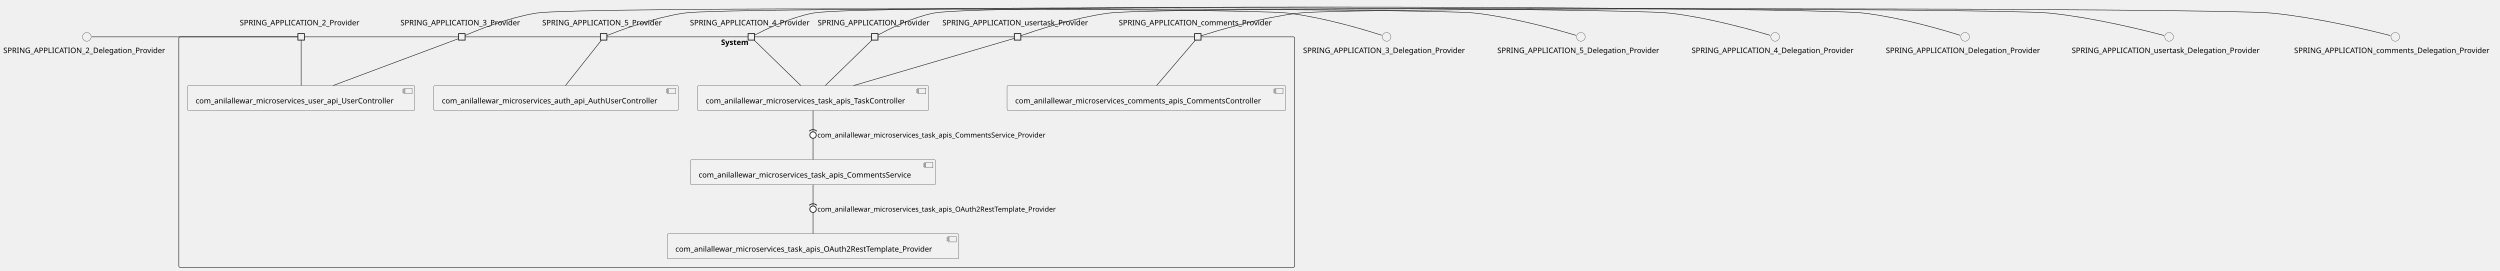
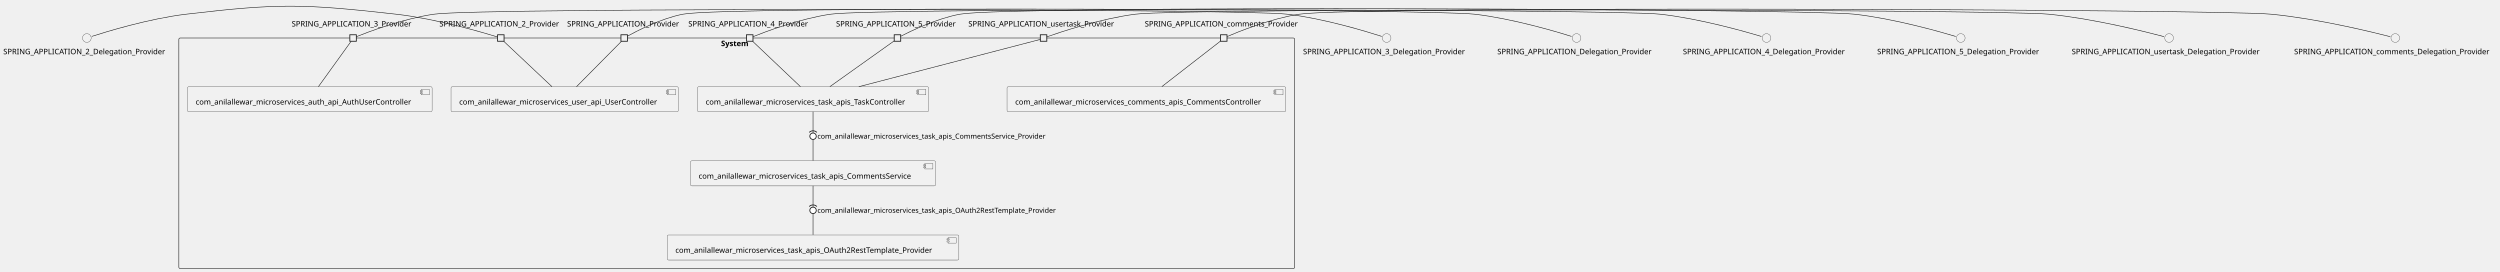
- <svg xmlns="http://www.w3.org/2000/svg" xmlns:xlink="http://www.w3.org/1999/xlink" contentStyleType="text/css" height="500px" preserveAspectRatio="none" style="width:4620px;height:500px;background:#FFFFFF;" version="1.1" viewBox="0 0 4620 500" width="4620px" zoomAndPan="magnify">
+ <svg xmlns="http://www.w3.org/2000/svg" xmlns:xlink="http://www.w3.org/1999/xlink" contentStyleType="text/css" height="502px" preserveAspectRatio="none" style="width:4620px;height:502px;background:#FFFFFF;" version="1.1" viewBox="0 0 4620 502" width="4620px" zoomAndPan="magnify">
  <defs />
  <g>
    <g id="cluster_System">
-       <rect fill="none" height="426" rx="2.5" ry="2.5" style="stroke:#181818;stroke-width:1.0;" width="2062" x="330.5" y="68.11" />
-       <text fill="#000000" font-family="sans-serif" font-size="14" font-weight="bold" lengthAdjust="spacing" textLength="58" x="1332.5" y="83.105">System</text>
+       <rect fill="none" height="426" rx="2.5" ry="2.5" style="stroke:#181818;stroke-width:1.0;" width="2062" x="330.5" y="70.24" />
+       <text fill="#000000" font-family="sans-serif" font-size="14" font-weight="bold" lengthAdjust="spacing" textLength="58" x="1332.5" y="85.235">System</text>
    </g>
    <g id="elem_com_anilallewar_microservices_auth_api_AuthUserController">
-       <a href="anilallewar-microservices-basics-spring-boot.repository#_0IQ9-lw-Ee-kecl3toQxhg" target="_top" title="anilallewar-microservices-basics-spring-boot.repository#_0IQ9-lw-Ee-kecl3toQxhg" xlink:actuate="onRequest" xlink:href="anilallewar-microservices-basics-spring-boot.repository#_0IQ9-lw-Ee-kecl3toQxhg" xlink:show="new" xlink:title="anilallewar-microservices-basics-spring-boot.repository#_0IQ9-lw-Ee-kecl3toQxhg" xlink:type="simple">
-         <rect fill="#F1F1F1" height="46.297" rx="2.5" ry="2.5" style="stroke:#181818;stroke-width:0.5;" width="452" x="801.5" y="158.11" />
-         <rect fill="#F1F1F1" height="10" style="stroke:#181818;stroke-width:0.5;" width="15" x="1233.5" y="163.11" />
-         <rect fill="#F1F1F1" height="2" style="stroke:#181818;stroke-width:0.5;" width="4" x="1231.5" y="165.11" />
-         <rect fill="#F1F1F1" height="2" style="stroke:#181818;stroke-width:0.5;" width="4" x="1231.5" y="169.11" />
-         <text fill="#000000" font-family="sans-serif" font-size="14" lengthAdjust="spacing" textLength="412" x="816.5" y="191.105">com_anilallewar_microservices_auth_api_AuthUserController</text>
+       <a href="anilallewar-microservices-basics-spring-boot.repository#_W1q-1l0IEe-HIKf7OwCM7A" target="_top" title="anilallewar-microservices-basics-spring-boot.repository#_W1q-1l0IEe-HIKf7OwCM7A" xlink:actuate="onRequest" xlink:href="anilallewar-microservices-basics-spring-boot.repository#_W1q-1l0IEe-HIKf7OwCM7A" xlink:show="new" xlink:title="anilallewar-microservices-basics-spring-boot.repository#_W1q-1l0IEe-HIKf7OwCM7A" xlink:type="simple">
+         <rect fill="#F1F1F1" height="46.297" rx="2.5" ry="2.5" style="stroke:#181818;stroke-width:0.5;" width="452" x="346.5" y="160.24" />
+         <rect fill="#F1F1F1" height="10" style="stroke:#181818;stroke-width:0.5;" width="15" x="778.5" y="165.24" />
+         <rect fill="#F1F1F1" height="2" style="stroke:#181818;stroke-width:0.5;" width="4" x="776.5" y="167.24" />
+         <rect fill="#F1F1F1" height="2" style="stroke:#181818;stroke-width:0.5;" width="4" x="776.5" y="171.24" />
+         <text fill="#000000" font-family="sans-serif" font-size="14" lengthAdjust="spacing" textLength="412" x="361.5" y="193.235">com_anilallewar_microservices_auth_api_AuthUserController</text>
      </a>
    </g>
    <g id="elem_com_anilallewar_microservices_comments_apis_CommentsController">
-       <a href="anilallewar-microservices-basics-spring-boot.repository#_0IQ9-lw-Ee-kecl3toQxhg" target="_top" title="anilallewar-microservices-basics-spring-boot.repository#_0IQ9-lw-Ee-kecl3toQxhg" xlink:actuate="onRequest" xlink:href="anilallewar-microservices-basics-spring-boot.repository#_0IQ9-lw-Ee-kecl3toQxhg" xlink:show="new" xlink:title="anilallewar-microservices-basics-spring-boot.repository#_0IQ9-lw-Ee-kecl3toQxhg" xlink:type="simple">
-         <rect fill="#F1F1F1" height="46.297" rx="2.5" ry="2.5" style="stroke:#181818;stroke-width:0.5;" width="515" x="1861" y="158.11" />
-         <rect fill="#F1F1F1" height="10" style="stroke:#181818;stroke-width:0.5;" width="15" x="2356" y="163.11" />
-         <rect fill="#F1F1F1" height="2" style="stroke:#181818;stroke-width:0.5;" width="4" x="2354" y="165.11" />
-         <rect fill="#F1F1F1" height="2" style="stroke:#181818;stroke-width:0.5;" width="4" x="2354" y="169.11" />
-         <text fill="#000000" font-family="sans-serif" font-size="14" lengthAdjust="spacing" textLength="475" x="1876" y="191.105">com_anilallewar_microservices_comments_apis_CommentsController</text>
+       <a href="anilallewar-microservices-basics-spring-boot.repository#_W1q-1l0IEe-HIKf7OwCM7A" target="_top" title="anilallewar-microservices-basics-spring-boot.repository#_W1q-1l0IEe-HIKf7OwCM7A" xlink:actuate="onRequest" xlink:href="anilallewar-microservices-basics-spring-boot.repository#_W1q-1l0IEe-HIKf7OwCM7A" xlink:show="new" xlink:title="anilallewar-microservices-basics-spring-boot.repository#_W1q-1l0IEe-HIKf7OwCM7A" xlink:type="simple">
+         <rect fill="#F1F1F1" height="46.297" rx="2.5" ry="2.5" style="stroke:#181818;stroke-width:0.5;" width="515" x="1861" y="160.24" />
+         <rect fill="#F1F1F1" height="10" style="stroke:#181818;stroke-width:0.5;" width="15" x="2356" y="165.24" />
+         <rect fill="#F1F1F1" height="2" style="stroke:#181818;stroke-width:0.5;" width="4" x="2354" y="167.24" />
+         <rect fill="#F1F1F1" height="2" style="stroke:#181818;stroke-width:0.5;" width="4" x="2354" y="171.24" />
+         <text fill="#000000" font-family="sans-serif" font-size="14" lengthAdjust="spacing" textLength="475" x="1876" y="193.235">com_anilallewar_microservices_comments_apis_CommentsController</text>
      </a>
    </g>
    <g id="elem_com_anilallewar_microservices_task_apis_CommentsService">
-       <a href="anilallewar-microservices-basics-spring-boot.repository#_0IQ9-lw-Ee-kecl3toQxhg" target="_top" title="anilallewar-microservices-basics-spring-boot.repository#_0IQ9-lw-Ee-kecl3toQxhg" xlink:actuate="onRequest" xlink:href="anilallewar-microservices-basics-spring-boot.repository#_0IQ9-lw-Ee-kecl3toQxhg" xlink:show="new" xlink:title="anilallewar-microservices-basics-spring-boot.repository#_0IQ9-lw-Ee-kecl3toQxhg" xlink:type="simple">
-         <rect fill="#F1F1F1" height="46.297" rx="2.5" ry="2.5" style="stroke:#181818;stroke-width:0.5;" width="453" x="1276" y="295.11" />
-         <rect fill="#F1F1F1" height="10" style="stroke:#181818;stroke-width:0.5;" width="15" x="1709" y="300.11" />
-         <rect fill="#F1F1F1" height="2" style="stroke:#181818;stroke-width:0.5;" width="4" x="1707" y="302.11" />
-         <rect fill="#F1F1F1" height="2" style="stroke:#181818;stroke-width:0.5;" width="4" x="1707" y="306.11" />
-         <text fill="#000000" font-family="sans-serif" font-size="14" lengthAdjust="spacing" textLength="413" x="1291" y="328.105">com_anilallewar_microservices_task_apis_CommentsService</text>
+       <a href="anilallewar-microservices-basics-spring-boot.repository#_W1q-1l0IEe-HIKf7OwCM7A" target="_top" title="anilallewar-microservices-basics-spring-boot.repository#_W1q-1l0IEe-HIKf7OwCM7A" xlink:actuate="onRequest" xlink:href="anilallewar-microservices-basics-spring-boot.repository#_W1q-1l0IEe-HIKf7OwCM7A" xlink:show="new" xlink:title="anilallewar-microservices-basics-spring-boot.repository#_W1q-1l0IEe-HIKf7OwCM7A" xlink:type="simple">
+         <rect fill="#F1F1F1" height="46.297" rx="2.5" ry="2.5" style="stroke:#181818;stroke-width:0.5;" width="453" x="1276" y="297.24" />
+         <rect fill="#F1F1F1" height="10" style="stroke:#181818;stroke-width:0.5;" width="15" x="1709" y="302.24" />
+         <rect fill="#F1F1F1" height="2" style="stroke:#181818;stroke-width:0.5;" width="4" x="1707" y="304.24" />
+         <rect fill="#F1F1F1" height="2" style="stroke:#181818;stroke-width:0.5;" width="4" x="1707" y="308.24" />
+         <text fill="#000000" font-family="sans-serif" font-size="14" lengthAdjust="spacing" textLength="413" x="1291" y="330.235">com_anilallewar_microservices_task_apis_CommentsService</text>
      </a>
    </g>
    <g id="elem_com_anilallewar_microservices_task_apis_OAuth2RestTemplate_Provider">
-       <a href="anilallewar-microservices-basics-spring-boot.repository#_0IQ9-lw-Ee-kecl3toQxhg" target="_top" title="anilallewar-microservices-basics-spring-boot.repository#_0IQ9-lw-Ee-kecl3toQxhg" xlink:actuate="onRequest" xlink:href="anilallewar-microservices-basics-spring-boot.repository#_0IQ9-lw-Ee-kecl3toQxhg" xlink:show="new" xlink:title="anilallewar-microservices-basics-spring-boot.repository#_0IQ9-lw-Ee-kecl3toQxhg" xlink:type="simple">
-         <rect fill="#F1F1F1" height="46.297" rx="2.5" ry="2.5" style="stroke:#181818;stroke-width:0.5;" width="539" x="1233" y="432.11" />
-         <rect fill="#F1F1F1" height="10" style="stroke:#181818;stroke-width:0.5;" width="15" x="1752" y="437.11" />
-         <rect fill="#F1F1F1" height="2" style="stroke:#181818;stroke-width:0.5;" width="4" x="1750" y="439.11" />
-         <rect fill="#F1F1F1" height="2" style="stroke:#181818;stroke-width:0.5;" width="4" x="1750" y="443.11" />
-         <text fill="#000000" font-family="sans-serif" font-size="14" lengthAdjust="spacing" textLength="499" x="1248" y="465.105">com_anilallewar_microservices_task_apis_OAuth2RestTemplate_Provider</text>
+       <a href="anilallewar-microservices-basics-spring-boot.repository#_W1q-1l0IEe-HIKf7OwCM7A" target="_top" title="anilallewar-microservices-basics-spring-boot.repository#_W1q-1l0IEe-HIKf7OwCM7A" xlink:actuate="onRequest" xlink:href="anilallewar-microservices-basics-spring-boot.repository#_W1q-1l0IEe-HIKf7OwCM7A" xlink:show="new" xlink:title="anilallewar-microservices-basics-spring-boot.repository#_W1q-1l0IEe-HIKf7OwCM7A" xlink:type="simple">
+         <rect fill="#F1F1F1" height="46.297" rx="2.5" ry="2.5" style="stroke:#181818;stroke-width:0.5;" width="539" x="1233" y="434.24" />
+         <rect fill="#F1F1F1" height="10" style="stroke:#181818;stroke-width:0.5;" width="15" x="1752" y="439.24" />
+         <rect fill="#F1F1F1" height="2" style="stroke:#181818;stroke-width:0.5;" width="4" x="1750" y="441.24" />
+         <rect fill="#F1F1F1" height="2" style="stroke:#181818;stroke-width:0.5;" width="4" x="1750" y="445.24" />
+         <text fill="#000000" font-family="sans-serif" font-size="14" lengthAdjust="spacing" textLength="499" x="1248" y="467.235">com_anilallewar_microservices_task_apis_OAuth2RestTemplate_Provider</text>
      </a>
    </g>
    <g id="elem_com_anilallewar_microservices_task_apis_TaskController">
-       <a href="anilallewar-microservices-basics-spring-boot.repository#_0IQ9-lw-Ee-kecl3toQxhg" target="_top" title="anilallewar-microservices-basics-spring-boot.repository#_0IQ9-lw-Ee-kecl3toQxhg" xlink:actuate="onRequest" xlink:href="anilallewar-microservices-basics-spring-boot.repository#_0IQ9-lw-Ee-kecl3toQxhg" xlink:show="new" xlink:title="anilallewar-microservices-basics-spring-boot.repository#_0IQ9-lw-Ee-kecl3toQxhg" xlink:type="simple">
-         <rect fill="#F1F1F1" height="46.297" rx="2.5" ry="2.5" style="stroke:#181818;stroke-width:0.5;" width="427" x="1289" y="158.11" />
-         <rect fill="#F1F1F1" height="10" style="stroke:#181818;stroke-width:0.5;" width="15" x="1696" y="163.11" />
-         <rect fill="#F1F1F1" height="2" style="stroke:#181818;stroke-width:0.5;" width="4" x="1694" y="165.11" />
-         <rect fill="#F1F1F1" height="2" style="stroke:#181818;stroke-width:0.5;" width="4" x="1694" y="169.11" />
-         <text fill="#000000" font-family="sans-serif" font-size="14" lengthAdjust="spacing" textLength="387" x="1304" y="191.105">com_anilallewar_microservices_task_apis_TaskController</text>
+       <a href="anilallewar-microservices-basics-spring-boot.repository#_W1q-1l0IEe-HIKf7OwCM7A" target="_top" title="anilallewar-microservices-basics-spring-boot.repository#_W1q-1l0IEe-HIKf7OwCM7A" xlink:actuate="onRequest" xlink:href="anilallewar-microservices-basics-spring-boot.repository#_W1q-1l0IEe-HIKf7OwCM7A" xlink:show="new" xlink:title="anilallewar-microservices-basics-spring-boot.repository#_W1q-1l0IEe-HIKf7OwCM7A" xlink:type="simple">
+         <rect fill="#F1F1F1" height="46.297" rx="2.5" ry="2.5" style="stroke:#181818;stroke-width:0.5;" width="427" x="1289" y="160.24" />
+         <rect fill="#F1F1F1" height="10" style="stroke:#181818;stroke-width:0.5;" width="15" x="1696" y="165.24" />
+         <rect fill="#F1F1F1" height="2" style="stroke:#181818;stroke-width:0.5;" width="4" x="1694" y="167.24" />
+         <rect fill="#F1F1F1" height="2" style="stroke:#181818;stroke-width:0.5;" width="4" x="1694" y="171.24" />
+         <text fill="#000000" font-family="sans-serif" font-size="14" lengthAdjust="spacing" textLength="387" x="1304" y="193.235">com_anilallewar_microservices_task_apis_TaskController</text>
      </a>
    </g>
    <g id="elem_com_anilallewar_microservices_user_api_UserController">
-       <a href="anilallewar-microservices-basics-spring-boot.repository#_0IQ9-lw-Ee-kecl3toQxhg" target="_top" title="anilallewar-microservices-basics-spring-boot.repository#_0IQ9-lw-Ee-kecl3toQxhg" xlink:actuate="onRequest" xlink:href="anilallewar-microservices-basics-spring-boot.repository#_0IQ9-lw-Ee-kecl3toQxhg" xlink:show="new" xlink:title="anilallewar-microservices-basics-spring-boot.repository#_0IQ9-lw-Ee-kecl3toQxhg" xlink:type="simple">
-         <rect fill="#F1F1F1" height="46.297" rx="2.5" ry="2.5" style="stroke:#181818;stroke-width:0.5;" width="420" x="346.5" y="158.11" />
-         <rect fill="#F1F1F1" height="10" style="stroke:#181818;stroke-width:0.5;" width="15" x="746.5" y="163.11" />
-         <rect fill="#F1F1F1" height="2" style="stroke:#181818;stroke-width:0.5;" width="4" x="744.5" y="165.11" />
-         <rect fill="#F1F1F1" height="2" style="stroke:#181818;stroke-width:0.5;" width="4" x="744.5" y="169.11" />
-         <text fill="#000000" font-family="sans-serif" font-size="14" lengthAdjust="spacing" textLength="380" x="361.5" y="191.105">com_anilallewar_microservices_user_api_UserController</text>
+       <a href="anilallewar-microservices-basics-spring-boot.repository#_W1q-1l0IEe-HIKf7OwCM7A" target="_top" title="anilallewar-microservices-basics-spring-boot.repository#_W1q-1l0IEe-HIKf7OwCM7A" xlink:actuate="onRequest" xlink:href="anilallewar-microservices-basics-spring-boot.repository#_W1q-1l0IEe-HIKf7OwCM7A" xlink:show="new" xlink:title="anilallewar-microservices-basics-spring-boot.repository#_W1q-1l0IEe-HIKf7OwCM7A" xlink:type="simple">
+         <rect fill="#F1F1F1" height="46.297" rx="2.5" ry="2.5" style="stroke:#181818;stroke-width:0.5;" width="420" x="833.5" y="160.24" />
+         <rect fill="#F1F1F1" height="10" style="stroke:#181818;stroke-width:0.5;" width="15" x="1233.5" y="165.24" />
+         <rect fill="#F1F1F1" height="2" style="stroke:#181818;stroke-width:0.5;" width="4" x="1231.5" y="167.24" />
+         <rect fill="#F1F1F1" height="2" style="stroke:#181818;stroke-width:0.5;" width="4" x="1231.5" y="171.24" />
+         <text fill="#000000" font-family="sans-serif" font-size="14" lengthAdjust="spacing" textLength="380" x="848.5" y="193.235">com_anilallewar_microservices_user_api_UserController</text>
      </a>
    </g>
-     <text fill="#000000" font-family="sans-serif" font-size="14" lengthAdjust="spacing" textLength="227" x="443" y="46.808">SPRING_APPLICATION_2_Provider</text>
-     <rect fill="#F1F1F1" height="12" style="stroke:#181818;stroke-width:1.5;" width="12" x="550.5" y="62.11" />
-     <text fill="#000000" font-family="sans-serif" font-size="14" lengthAdjust="spacing" textLength="227" x="740" y="46.808">SPRING_APPLICATION_3_Provider</text>
-     <rect fill="#F1F1F1" height="12" style="stroke:#181818;stroke-width:1.5;" width="12" x="847.5" y="62.11" />
-     <text fill="#000000" font-family="sans-serif" font-size="14" lengthAdjust="spacing" textLength="227" x="1275" y="46.808">SPRING_APPLICATION_4_Provider</text>
-     <rect fill="#F1F1F1" height="12" style="stroke:#181818;stroke-width:1.5;" width="12" x="1382.5" y="62.11" />
-     <text fill="#000000" font-family="sans-serif" font-size="14" lengthAdjust="spacing" textLength="227" x="1002" y="46.808">SPRING_APPLICATION_5_Provider</text>
-     <rect fill="#F1F1F1" height="12" style="stroke:#181818;stroke-width:1.5;" width="12" x="1109.5" y="62.11" />
-     <text fill="#000000" font-family="sans-serif" font-size="14" lengthAdjust="spacing" textLength="211" x="1511" y="46.808">SPRING_APPLICATION_Provider</text>
-     <rect fill="#F1F1F1" height="12" style="stroke:#181818;stroke-width:1.5;" width="12" x="1610.5" y="62.11" />
-     <text fill="#000000" font-family="sans-serif" font-size="14" lengthAdjust="spacing" textLength="292" x="2067.5" y="46.808">SPRING_APPLICATION_comments_Provider</text>
-     <rect fill="#F1F1F1" height="12" style="stroke:#181818;stroke-width:1.5;" width="12" x="2207.5" y="62.11" />
-     <text fill="#000000" font-family="sans-serif" font-size="14" lengthAdjust="spacing" textLength="278" x="1741.5" y="46.808">SPRING_APPLICATION_usertask_Provider</text>
-     <rect fill="#F1F1F1" height="12" style="stroke:#181818;stroke-width:1.5;" width="12" x="1874.5" y="62.11" />
+     <text fill="#000000" font-family="sans-serif" font-size="14" lengthAdjust="spacing" textLength="227" x="812" y="48.938">SPRING_APPLICATION_2_Provider</text>
+     <rect fill="#F1F1F1" height="12" style="stroke:#181818;stroke-width:1.5;" width="12" x="919.5" y="64.24" />
+     <text fill="#000000" font-family="sans-serif" font-size="14" lengthAdjust="spacing" textLength="227" x="539" y="48.938">SPRING_APPLICATION_3_Provider</text>
+     <rect fill="#F1F1F1" height="12" style="stroke:#181818;stroke-width:1.5;" width="12" x="646.5" y="64.24" />
+     <text fill="#000000" font-family="sans-serif" font-size="14" lengthAdjust="spacing" textLength="227" x="1272" y="48.938">SPRING_APPLICATION_4_Provider</text>
+     <rect fill="#F1F1F1" height="12" style="stroke:#181818;stroke-width:1.5;" width="12" x="1379.5" y="64.24" />
+     <text fill="#000000" font-family="sans-serif" font-size="14" lengthAdjust="spacing" textLength="227" x="1545" y="48.938">SPRING_APPLICATION_5_Provider</text>
+     <rect fill="#F1F1F1" height="12" style="stroke:#181818;stroke-width:1.5;" width="12" x="1652.5" y="64.24" />
+     <text fill="#000000" font-family="sans-serif" font-size="14" lengthAdjust="spacing" textLength="211" x="1048" y="48.938">SPRING_APPLICATION_Provider</text>
+     <rect fill="#F1F1F1" height="12" style="stroke:#181818;stroke-width:1.5;" width="12" x="1147.5" y="64.24" />
+     <text fill="#000000" font-family="sans-serif" font-size="14" lengthAdjust="spacing" textLength="292" x="2115.5" y="48.938">SPRING_APPLICATION_comments_Provider</text>
+     <rect fill="#F1F1F1" height="12" style="stroke:#181818;stroke-width:1.5;" width="12" x="2255.5" y="64.24" />
+     <text fill="#000000" font-family="sans-serif" font-size="14" lengthAdjust="spacing" textLength="278" x="1789.5" y="48.938">SPRING_APPLICATION_usertask_Provider</text>
+     <rect fill="#F1F1F1" height="12" style="stroke:#181818;stroke-width:1.5;" width="12" x="1922.5" y="64.24" />
    <g id="elem_SPRING_APPLICATION_2_Delegation_Provider">
-       <ellipse cx="160.5" cy="68.11" fill="#F1F1F1" rx="8" ry="8" style="stroke:#181818;stroke-width:0.5;" />
-       <text fill="#000000" font-family="sans-serif" font-size="14" lengthAdjust="spacing" textLength="309" x="6" y="98.105">SPRING_APPLICATION_2_Delegation_Provider</text>
+       <ellipse cx="160.5" cy="70.24" fill="#F1F1F1" rx="8" ry="8" style="stroke:#181818;stroke-width:0.5;" />
+       <text fill="#000000" font-family="sans-serif" font-size="14" lengthAdjust="spacing" textLength="309" x="6" y="100.235">SPRING_APPLICATION_2_Delegation_Provider</text>
    </g>
    <g id="elem_SPRING_APPLICATION_3_Delegation_Provider">
-       <ellipse cx="2562.5" cy="68.11" fill="#F1F1F1" rx="8" ry="8" style="stroke:#181818;stroke-width:0.5;" />
-       <text fill="#000000" font-family="sans-serif" font-size="14" lengthAdjust="spacing" textLength="309" x="2408" y="98.105">SPRING_APPLICATION_3_Delegation_Provider</text>
+       <ellipse cx="2562.5" cy="70.24" fill="#F1F1F1" rx="8" ry="8" style="stroke:#181818;stroke-width:0.5;" />
+       <text fill="#000000" font-family="sans-serif" font-size="14" lengthAdjust="spacing" textLength="309" x="2408" y="100.235">SPRING_APPLICATION_3_Delegation_Provider</text>
    </g>
    <g id="elem_SPRING_APPLICATION_4_Delegation_Provider">
-       <ellipse cx="3280.5" cy="68.11" fill="#F1F1F1" rx="8" ry="8" style="stroke:#181818;stroke-width:0.5;" />
-       <text fill="#000000" font-family="sans-serif" font-size="14" lengthAdjust="spacing" textLength="309" x="3126" y="98.105">SPRING_APPLICATION_4_Delegation_Provider</text>
+       <ellipse cx="3264.5" cy="70.24" fill="#F1F1F1" rx="8" ry="8" style="stroke:#181818;stroke-width:0.5;" />
+       <text fill="#000000" font-family="sans-serif" font-size="14" lengthAdjust="spacing" textLength="309" x="3110" y="100.235">SPRING_APPLICATION_4_Delegation_Provider</text>
    </g>
    <g id="elem_SPRING_APPLICATION_5_Delegation_Provider">
-       <ellipse cx="2921.5" cy="68.11" fill="#F1F1F1" rx="8" ry="8" style="stroke:#181818;stroke-width:0.5;" />
-       <text fill="#000000" font-family="sans-serif" font-size="14" lengthAdjust="spacing" textLength="309" x="2767" y="98.105">SPRING_APPLICATION_5_Delegation_Provider</text>
+       <ellipse cx="3623.5" cy="70.24" fill="#F1F1F1" rx="8" ry="8" style="stroke:#181818;stroke-width:0.5;" />
+       <text fill="#000000" font-family="sans-serif" font-size="14" lengthAdjust="spacing" textLength="309" x="3469" y="100.235">SPRING_APPLICATION_5_Delegation_Provider</text>
    </g>
    <g id="elem_SPRING_APPLICATION_Delegation_Provider">
-       <ellipse cx="3631.5" cy="68.11" fill="#F1F1F1" rx="8" ry="8" style="stroke:#181818;stroke-width:0.5;" />
-       <text fill="#000000" font-family="sans-serif" font-size="14" lengthAdjust="spacing" textLength="293" x="3485" y="98.105">SPRING_APPLICATION_Delegation_Provider</text>
+       <ellipse cx="2913.5" cy="70.24" fill="#F1F1F1" rx="8" ry="8" style="stroke:#181818;stroke-width:0.5;" />
+       <text fill="#000000" font-family="sans-serif" font-size="14" lengthAdjust="spacing" textLength="293" x="2767" y="100.235">SPRING_APPLICATION_Delegation_Provider</text>
    </g>
    <g id="elem_SPRING_APPLICATION_comments_Delegation_Provider">
-       <ellipse cx="4426.5" cy="68.11" fill="#F1F1F1" rx="8" ry="8" style="stroke:#181818;stroke-width:0.5;" />
-       <text fill="#000000" font-family="sans-serif" font-size="14" lengthAdjust="spacing" textLength="374" x="4239.5" y="98.105">SPRING_APPLICATION_comments_Delegation_Provider</text>
+       <ellipse cx="4426.5" cy="70.24" fill="#F1F1F1" rx="8" ry="8" style="stroke:#181818;stroke-width:0.5;" />
+       <text fill="#000000" font-family="sans-serif" font-size="14" lengthAdjust="spacing" textLength="374" x="4239.5" y="100.235">SPRING_APPLICATION_comments_Delegation_Provider</text>
    </g>
    <g id="elem_SPRING_APPLICATION_usertask_Delegation_Provider">
-       <ellipse cx="4008.5" cy="68.11" fill="#F1F1F1" rx="8" ry="8" style="stroke:#181818;stroke-width:0.5;" />
-       <text fill="#000000" font-family="sans-serif" font-size="14" lengthAdjust="spacing" textLength="360" x="3828.5" y="98.105">SPRING_APPLICATION_usertask_Delegation_Provider</text>
+       <ellipse cx="4008.5" cy="70.24" fill="#F1F1F1" rx="8" ry="8" style="stroke:#181818;stroke-width:0.5;" />
+       <text fill="#000000" font-family="sans-serif" font-size="14" lengthAdjust="spacing" textLength="360" x="3828.5" y="100.235">SPRING_APPLICATION_usertask_Delegation_Provider</text>
    </g>
    <g id="link_SPRING_APPLICATION_2_Delegation_Provider_SPRING_APPLICATION_2_Provider">
-       <path d="M169.73,68.11 C222.11,68.11 508.14,68.11 550.31,68.11 " fill="none" id="SPRING_APPLICATION_2_Delegation_Provider-SPRING_APPLICATION_2_Provider" style="stroke:#181818;stroke-width:1.0;" />
+       <path d="M169.53,67.27 C195.97,58.75 275.68,34.32 344,26.24 C515.25,6 560.63,7 732,26.24 C806.98,34.66 895.28,60.87 919.24,68.28 " fill="none" id="SPRING_APPLICATION_2_Delegation_Provider-SPRING_APPLICATION_2_Provider" style="stroke:#181818;stroke-width:1.0;" />
    </g>
    <g id="link_SPRING_APPLICATION_2_Provider_com_anilallewar_microservices_user_api_UserController">
-       <path d="M556.5,74.17 C556.5,88.76 556.5,131.57 556.5,158.09 " fill="none" id="SPRING_APPLICATION_2_Provider-com_anilallewar_microservices_user_api_UserController" style="stroke:#181818;stroke-width:1.0;" />
+       <path d="M930.88,76.3 C946.39,90.89 991.89,133.7 1020.09,160.22 " fill="none" id="SPRING_APPLICATION_2_Provider-com_anilallewar_microservices_user_api_UserController" style="stroke:#181818;stroke-width:1.0;" />
    </g>
    <g id="link_SPRING_APPLICATION_3_Delegation_Provider_SPRING_APPLICATION_3_Provider">
-       <path d="M2553.47,65.14 C2527.03,56.62 2447.32,32.19 2379,24.11 C2302.48,15.06 1068.15,12.31 992,24.11 C939.15,32.3 878.85,57.1 859.68,65.38 " fill="none" id="SPRING_APPLICATION_3_Delegation_Provider-SPRING_APPLICATION_3_Provider" style="stroke:#181818;stroke-width:1.0;" />
+       <path d="M2553.47,67.27 C2527.03,58.75 2447.32,34.32 2379,26.24 C2291.99,15.95 888.72,13.74 802,26.24 C744.69,34.5 678.73,59.7 658.62,67.74 " fill="none" id="SPRING_APPLICATION_3_Delegation_Provider-SPRING_APPLICATION_3_Provider" style="stroke:#181818;stroke-width:1.0;" />
    </g>
-     <g id="link_SPRING_APPLICATION_3_Provider_com_anilallewar_microservices_user_api_UserController">
-       <path d="M847.3,71.43 C818.02,82.37 691.88,129.51 615.68,157.99 " fill="none" id="SPRING_APPLICATION_3_Provider-com_anilallewar_microservices_user_api_UserController" style="stroke:#181818;stroke-width:1.0;" />
+     <g id="link_SPRING_APPLICATION_3_Provider_com_anilallewar_microservices_auth_api_AuthUserController">
+       <path d="M648.85,76.3 C638.34,90.89 607.49,133.7 588.37,160.22 " fill="none" id="SPRING_APPLICATION_3_Provider-com_anilallewar_microservices_auth_api_AuthUserController" style="stroke:#181818;stroke-width:1.0;" />
    </g>
    <g id="link_SPRING_APPLICATION_4_Delegation_Provider_SPRING_APPLICATION_4_Provider">
-       <path d="M3271.22,65.26 C3243.27,56.85 3157.32,32.22 3084,24.11 C2996.7,14.46 1589.36,8.09 1503,24.11 C1459.66,32.15 1411.55,55.96 1394.72,64.77 " fill="none" id="SPRING_APPLICATION_4_Delegation_Provider-SPRING_APPLICATION_4_Provider" style="stroke:#181818;stroke-width:1.0;" />
+       <path d="M3255.22,67.39 C3227.27,58.98 3141.32,34.35 3068,26.24 C2983.35,16.88 1619.3,14.09 1535,26.24 C1477.69,34.5 1411.73,59.7 1391.62,67.74 " fill="none" id="SPRING_APPLICATION_4_Delegation_Provider-SPRING_APPLICATION_4_Provider" style="stroke:#181818;stroke-width:1.0;" />
    </g>
    <g id="link_SPRING_APPLICATION_4_Provider_com_anilallewar_microservices_task_apis_TaskController">
-       <path d="M1393.69,74.17 C1408.68,88.76 1452.64,131.57 1479.88,158.09 " fill="none" id="SPRING_APPLICATION_4_Provider-com_anilallewar_microservices_task_apis_TaskController" style="stroke:#181818;stroke-width:1.0;" />
+       <path d="M1390.83,76.3 C1406.21,90.89 1451.33,133.7 1479.29,160.22 " fill="none" id="SPRING_APPLICATION_4_Provider-com_anilallewar_microservices_task_apis_TaskController" style="stroke:#181818;stroke-width:1.0;" />
    </g>
    <g id="link_SPRING_APPLICATION_5_Delegation_Provider_SPRING_APPLICATION_5_Provider">
-       <path d="M2912.22,65.26 C2884.27,56.85 2798.32,32.22 2725,24.11 C2644.38,15.19 1345.28,12.54 1265,24.11 C1207.69,32.37 1141.73,57.57 1121.62,65.61 " fill="none" id="SPRING_APPLICATION_5_Delegation_Provider-SPRING_APPLICATION_5_Provider" style="stroke:#181818;stroke-width:1.0;" />
+       <path d="M3614.22,67.39 C3586.27,58.98 3500.32,34.35 3427,26.24 C3335.72,16.15 1864.32,9.62 1774,26.24 C1730.1,34.32 1681.29,58.32 1664.53,67.03 " fill="none" id="SPRING_APPLICATION_5_Delegation_Provider-SPRING_APPLICATION_5_Provider" style="stroke:#181818;stroke-width:1.0;" />
    </g>
-     <g id="link_SPRING_APPLICATION_5_Provider_com_anilallewar_microservices_auth_api_AuthUserController">
-       <path d="M1111.49,74.17 C1099.92,88.76 1065.99,131.57 1044.96,158.09 " fill="none" id="SPRING_APPLICATION_5_Provider-com_anilallewar_microservices_auth_api_AuthUserController" style="stroke:#181818;stroke-width:1.0;" />
+     <g id="link_SPRING_APPLICATION_5_Provider_com_anilallewar_microservices_task_apis_TaskController">
+       <path d="M1652.19,75.73 C1632.53,89.72 1571.4,133.22 1533.61,160.1 " fill="none" id="SPRING_APPLICATION_5_Provider-com_anilallewar_microservices_task_apis_TaskController" style="stroke:#181818;stroke-width:1.0;" />
    </g>
    <g id="link_SPRING_APPLICATION_Delegation_Provider_SPRING_APPLICATION_Provider">
-       <path d="M3622.22,65.14 C3595.04,56.62 3513.11,32.18 3443,24.11 C3348.24,13.2 1819.65,6 1726,24.11 C1684.56,32.12 1638.91,55.73 1622.66,64.65 " fill="none" id="SPRING_APPLICATION_Delegation_Provider-SPRING_APPLICATION_Provider" style="stroke:#181818;stroke-width:1.0;" />
+       <path d="M2904.22,67.27 C2877.04,58.75 2795.11,34.31 2725,26.24 C2644.26,16.94 1341.77,10.68 1262,26.24 C1220.9,34.26 1175.69,57.86 1159.6,66.78 " fill="none" id="SPRING_APPLICATION_Delegation_Provider-SPRING_APPLICATION_Provider" style="stroke:#181818;stroke-width:1.0;" />
    </g>
-     <g id="link_SPRING_APPLICATION_Provider_com_anilallewar_microservices_task_apis_TaskController">
-       <path d="M1611.31,74.17 C1596.32,88.76 1552.36,131.57 1525.12,158.09 " fill="none" id="SPRING_APPLICATION_Provider-com_anilallewar_microservices_task_apis_TaskController" style="stroke:#181818;stroke-width:1.0;" />
+     <g id="link_SPRING_APPLICATION_Provider_com_anilallewar_microservices_user_api_UserController">
+       <path d="M1148.49,76.3 C1134.03,90.89 1091.61,133.7 1065.32,160.22 " fill="none" id="SPRING_APPLICATION_Provider-com_anilallewar_microservices_user_api_UserController" style="stroke:#181818;stroke-width:1.0;" />
    </g>
    <g id="link_SPRING_APPLICATION_comments_Delegation_Provider_SPRING_APPLICATION_comments_Provider">
-       <path d="M4417.41,65.72 C4386.69,57.79 4283.83,32.36 4197,24.11 C4097.67,14.67 2500.12,12.64 2401,24.11 C2328.26,32.53 2242.76,58.74 2219.56,66.15 " fill="none" id="SPRING_APPLICATION_comments_Delegation_Provider-SPRING_APPLICATION_comments_Provider" style="stroke:#181818;stroke-width:1.0;" />
+       <path d="M4417.41,67.85 C4386.69,59.92 4283.83,34.49 4197,26.24 C4097.67,16.8 2499.62,11.06 2401,26.24 C2347.79,34.43 2287.04,59.23 2267.73,67.51 " fill="none" id="SPRING_APPLICATION_comments_Delegation_Provider-SPRING_APPLICATION_comments_Provider" style="stroke:#181818;stroke-width:1.0;" />
    </g>
    <g id="link_SPRING_APPLICATION_comments_Provider_com_anilallewar_microservices_comments_apis_CommentsController">
-       <path d="M2209.17,74.17 C2196.68,88.76 2160.05,131.57 2137.35,158.09 " fill="none" id="SPRING_APPLICATION_comments_Provider-com_anilallewar_microservices_comments_apis_CommentsController" style="stroke:#181818;stroke-width:1.0;" />
+       <path d="M2255.36,76.01 C2236.97,90.28 2181.51,133.33 2147.09,160.04 " fill="none" id="SPRING_APPLICATION_comments_Provider-com_anilallewar_microservices_comments_apis_CommentsController" style="stroke:#181818;stroke-width:1.0;" />
    </g>
    <g id="link_SPRING_APPLICATION_usertask_Delegation_Provider_SPRING_APPLICATION_usertask_Provider">
-       <path d="M3999.27,65.61 C3969,57.55 3869.86,32.32 3786,24.11 C3690.01,14.71 2145.67,11.9 2050,24.11 C1984.56,32.47 1908.27,58.27 1886.55,65.94 " fill="none" id="SPRING_APPLICATION_usertask_Delegation_Provider-SPRING_APPLICATION_usertask_Provider" style="stroke:#181818;stroke-width:1.0;" />
+       <path d="M3999.27,67.74 C3969,59.68 3869.86,34.45 3786,26.24 C3692.67,17.1 2191.02,14.36 2098,26.24 C2032.56,34.6 1956.27,60.4 1934.55,68.07 " fill="none" id="SPRING_APPLICATION_usertask_Delegation_Provider-SPRING_APPLICATION_usertask_Provider" style="stroke:#181818;stroke-width:1.0;" />
    </g>
    <g id="link_SPRING_APPLICATION_usertask_Provider_com_anilallewar_microservices_task_apis_TaskController">
-       <path d="M1874.25,70.94 C1840.32,80.91 1676.03,129.15 1577.57,158.07 " fill="none" id="SPRING_APPLICATION_usertask_Provider-com_anilallewar_microservices_task_apis_TaskController" style="stroke:#181818;stroke-width:1.0;" />
+       <path d="M1922.48,72.81 C1886.63,82.15 1699.09,131.02 1587.1,160.2 " fill="none" id="SPRING_APPLICATION_usertask_Provider-com_anilallewar_microservices_task_apis_TaskController" style="stroke:#181818;stroke-width:1.0;" />
    </g>
    <g id="link_com_anilallewar_microservices_task_apis_TaskController_com_anilallewar_microservices_task_apis_CommentsService">
-       <path d="M1502.5,204.4 C1502.5,229.42 1502.5,269.76 1502.5,294.78 " fill="none" id="com_anilallewar_microservices_task_apis_TaskController-com_anilallewar_microservices_task_apis_CommentsService" style="stroke:#181818;stroke-width:1.0;" />
-       <text fill="#000000" font-family="sans-serif" font-size="13" lengthAdjust="spacing" textLength="447" x="1510.5" y="254.177">com_anilallewar_microservices_task_apis_CommentsService_Provider</text>
-       <path d="M1509.571,242.519 A10,10 0 0 0 1495.429 242.519" fill="none" style="stroke:#181818;stroke-width:1.5;" />
-       <ellipse cx="1502.5" cy="249.59" fill="#FFFFFF" rx="6" ry="6" style="stroke:#181818;stroke-width:1.5;" />
+       <path d="M1502.5,206.53 C1502.5,231.55 1502.5,271.89 1502.5,296.91 " fill="none" id="com_anilallewar_microservices_task_apis_TaskController-com_anilallewar_microservices_task_apis_CommentsService" style="stroke:#181818;stroke-width:1.0;" />
+       <text fill="#000000" font-family="sans-serif" font-size="13" lengthAdjust="spacing" textLength="447" x="1510.5" y="256.307">com_anilallewar_microservices_task_apis_CommentsService_Provider</text>
+       <path d="M1509.571,244.649 A10,10 0 0 0 1495.429 244.649" fill="none" style="stroke:#181818;stroke-width:1.5;" />
+       <ellipse cx="1502.5" cy="251.72" fill="#FFFFFF" rx="6" ry="6" style="stroke:#181818;stroke-width:1.5;" />
    </g>
    <g id="link_com_anilallewar_microservices_task_apis_CommentsService_com_anilallewar_microservices_task_apis_OAuth2RestTemplate_Provider">
-       <path d="M1502.5,341.4 C1502.5,366.42 1502.5,406.76 1502.5,431.78 " fill="none" id="com_anilallewar_microservices_task_apis_CommentsService-com_anilallewar_microservices_task_apis_OAuth2RestTemplate_Provider" style="stroke:#181818;stroke-width:1.0;" />
-       <text fill="#000000" font-family="sans-serif" font-size="13" lengthAdjust="spacing" textLength="465" x="1510.5" y="391.177">com_anilallewar_microservices_task_apis_OAuth2RestTemplate_Provider</text>
-       <path d="M1509.571,379.519 A10,10 0 0 0 1495.429 379.519" fill="none" style="stroke:#181818;stroke-width:1.5;" />
-       <ellipse cx="1502.5" cy="386.59" fill="#FFFFFF" rx="6" ry="6" style="stroke:#181818;stroke-width:1.5;" />
+       <path d="M1502.5,343.53 C1502.5,368.55 1502.5,408.89 1502.5,433.91 " fill="none" id="com_anilallewar_microservices_task_apis_CommentsService-com_anilallewar_microservices_task_apis_OAuth2RestTemplate_Provider" style="stroke:#181818;stroke-width:1.0;" />
+       <text fill="#000000" font-family="sans-serif" font-size="13" lengthAdjust="spacing" textLength="465" x="1510.5" y="393.307">com_anilallewar_microservices_task_apis_OAuth2RestTemplate_Provider</text>
+       <path d="M1509.571,381.649 A10,10 0 0 0 1495.429 381.649" fill="none" style="stroke:#181818;stroke-width:1.5;" />
+       <ellipse cx="1502.5" cy="388.72" fill="#FFFFFF" rx="6" ry="6" style="stroke:#181818;stroke-width:1.5;" />
    </g>
  </g>
</svg>
